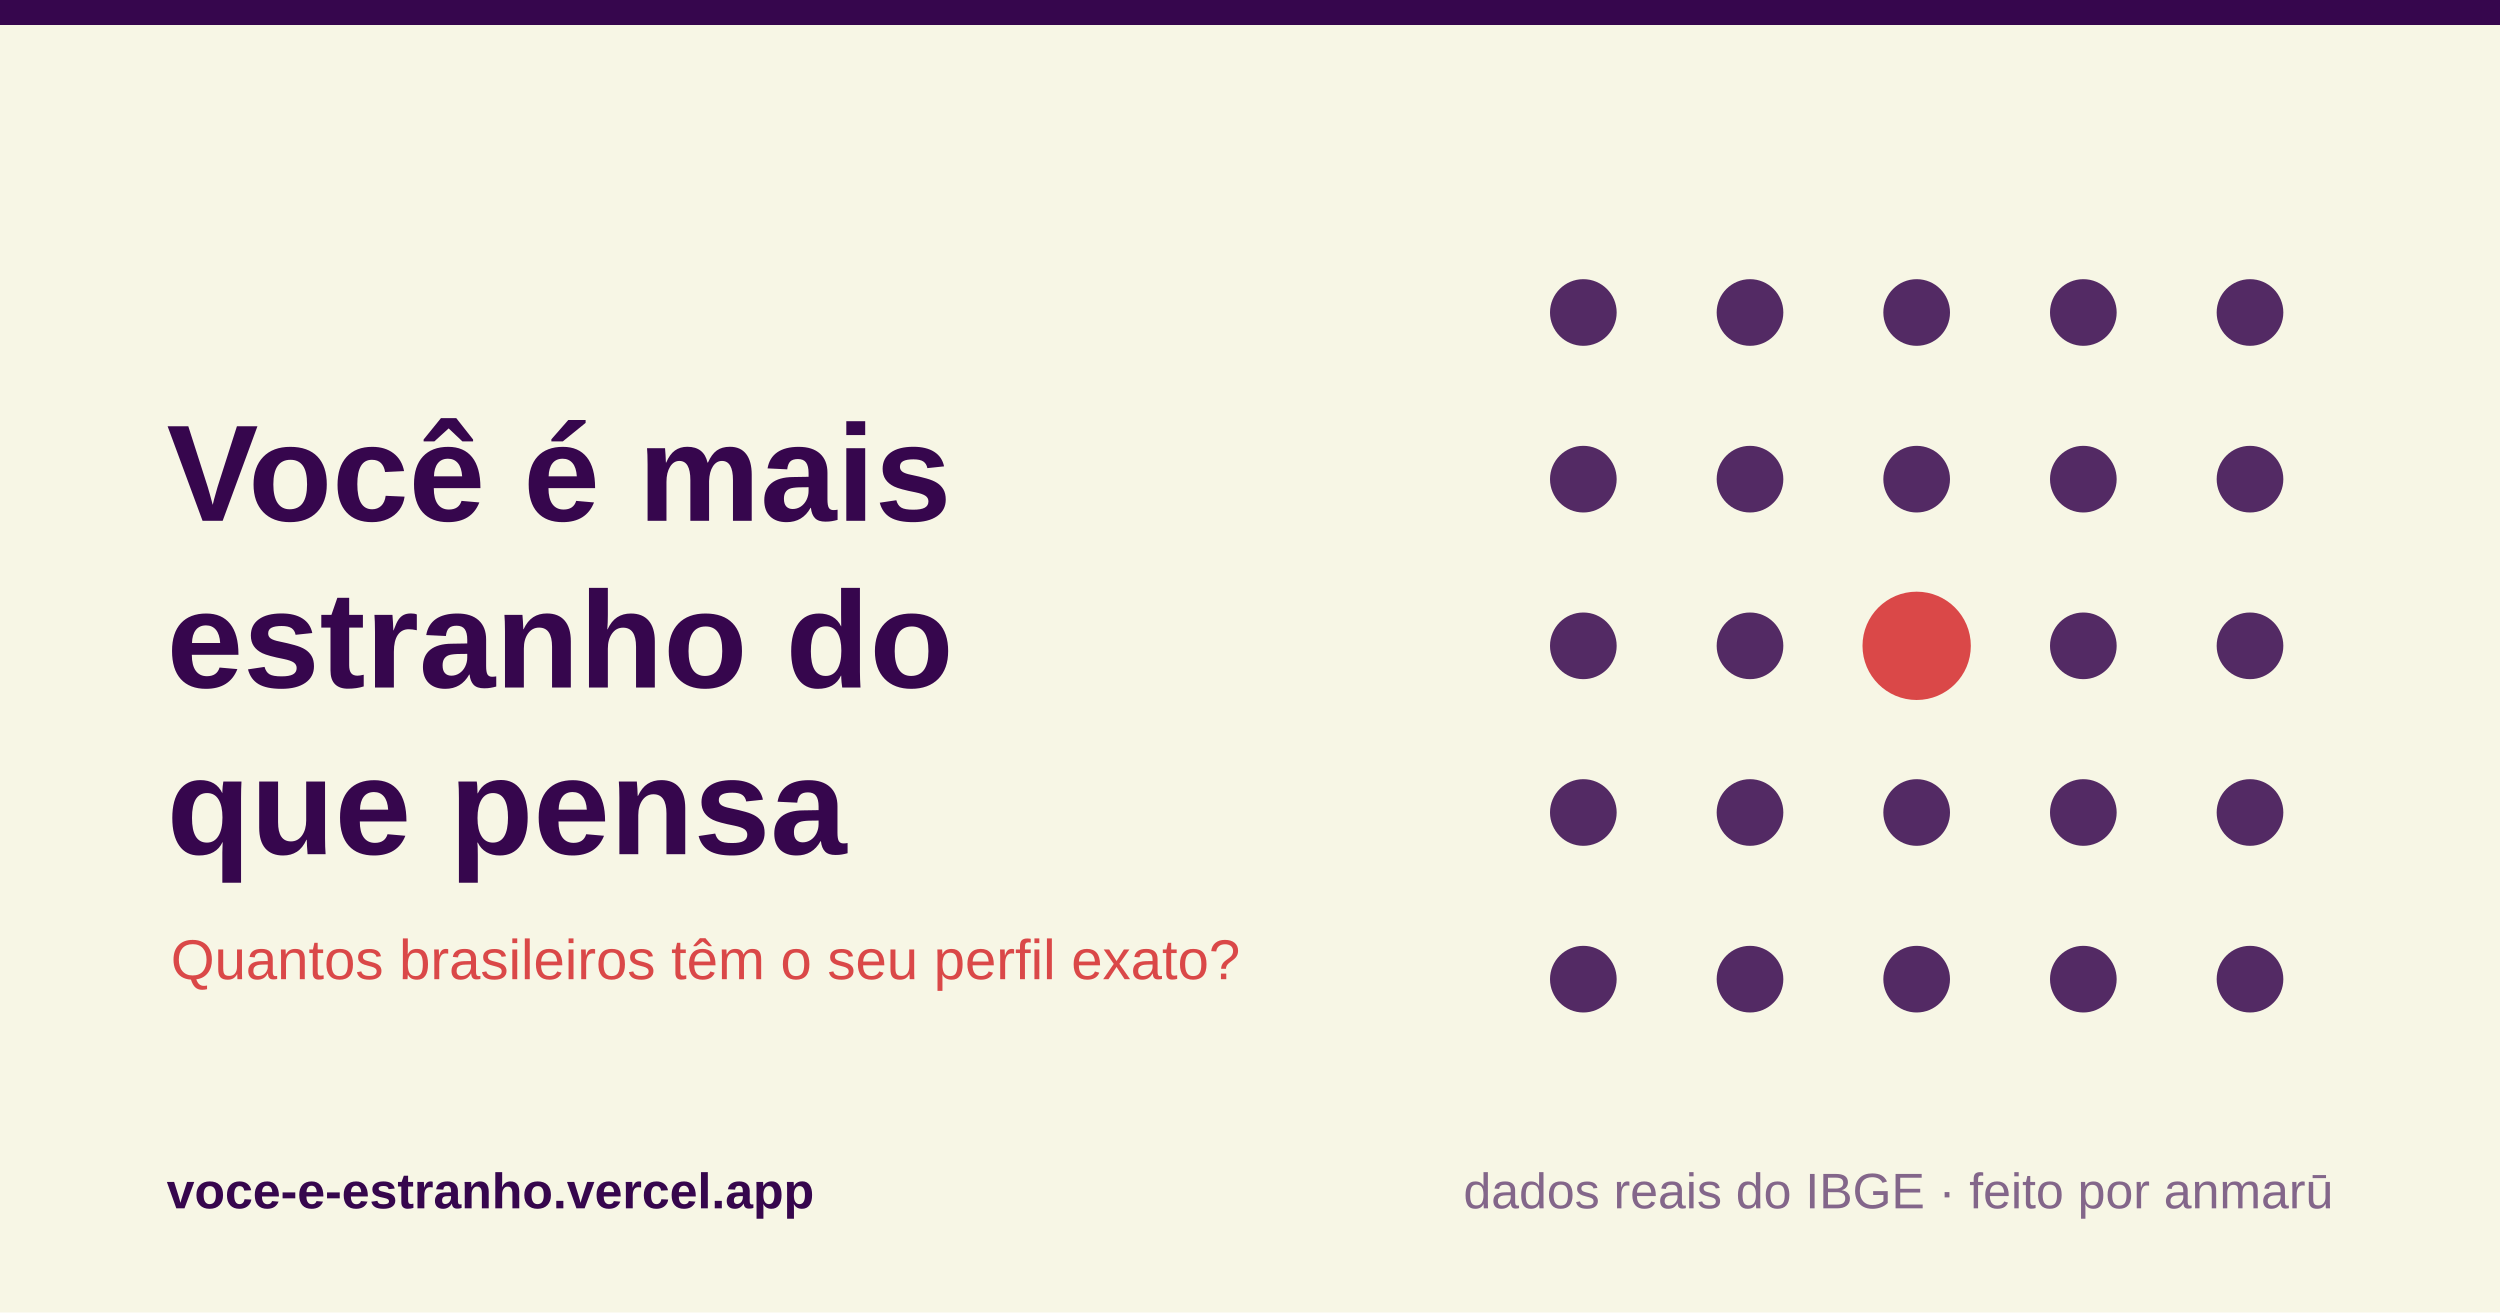
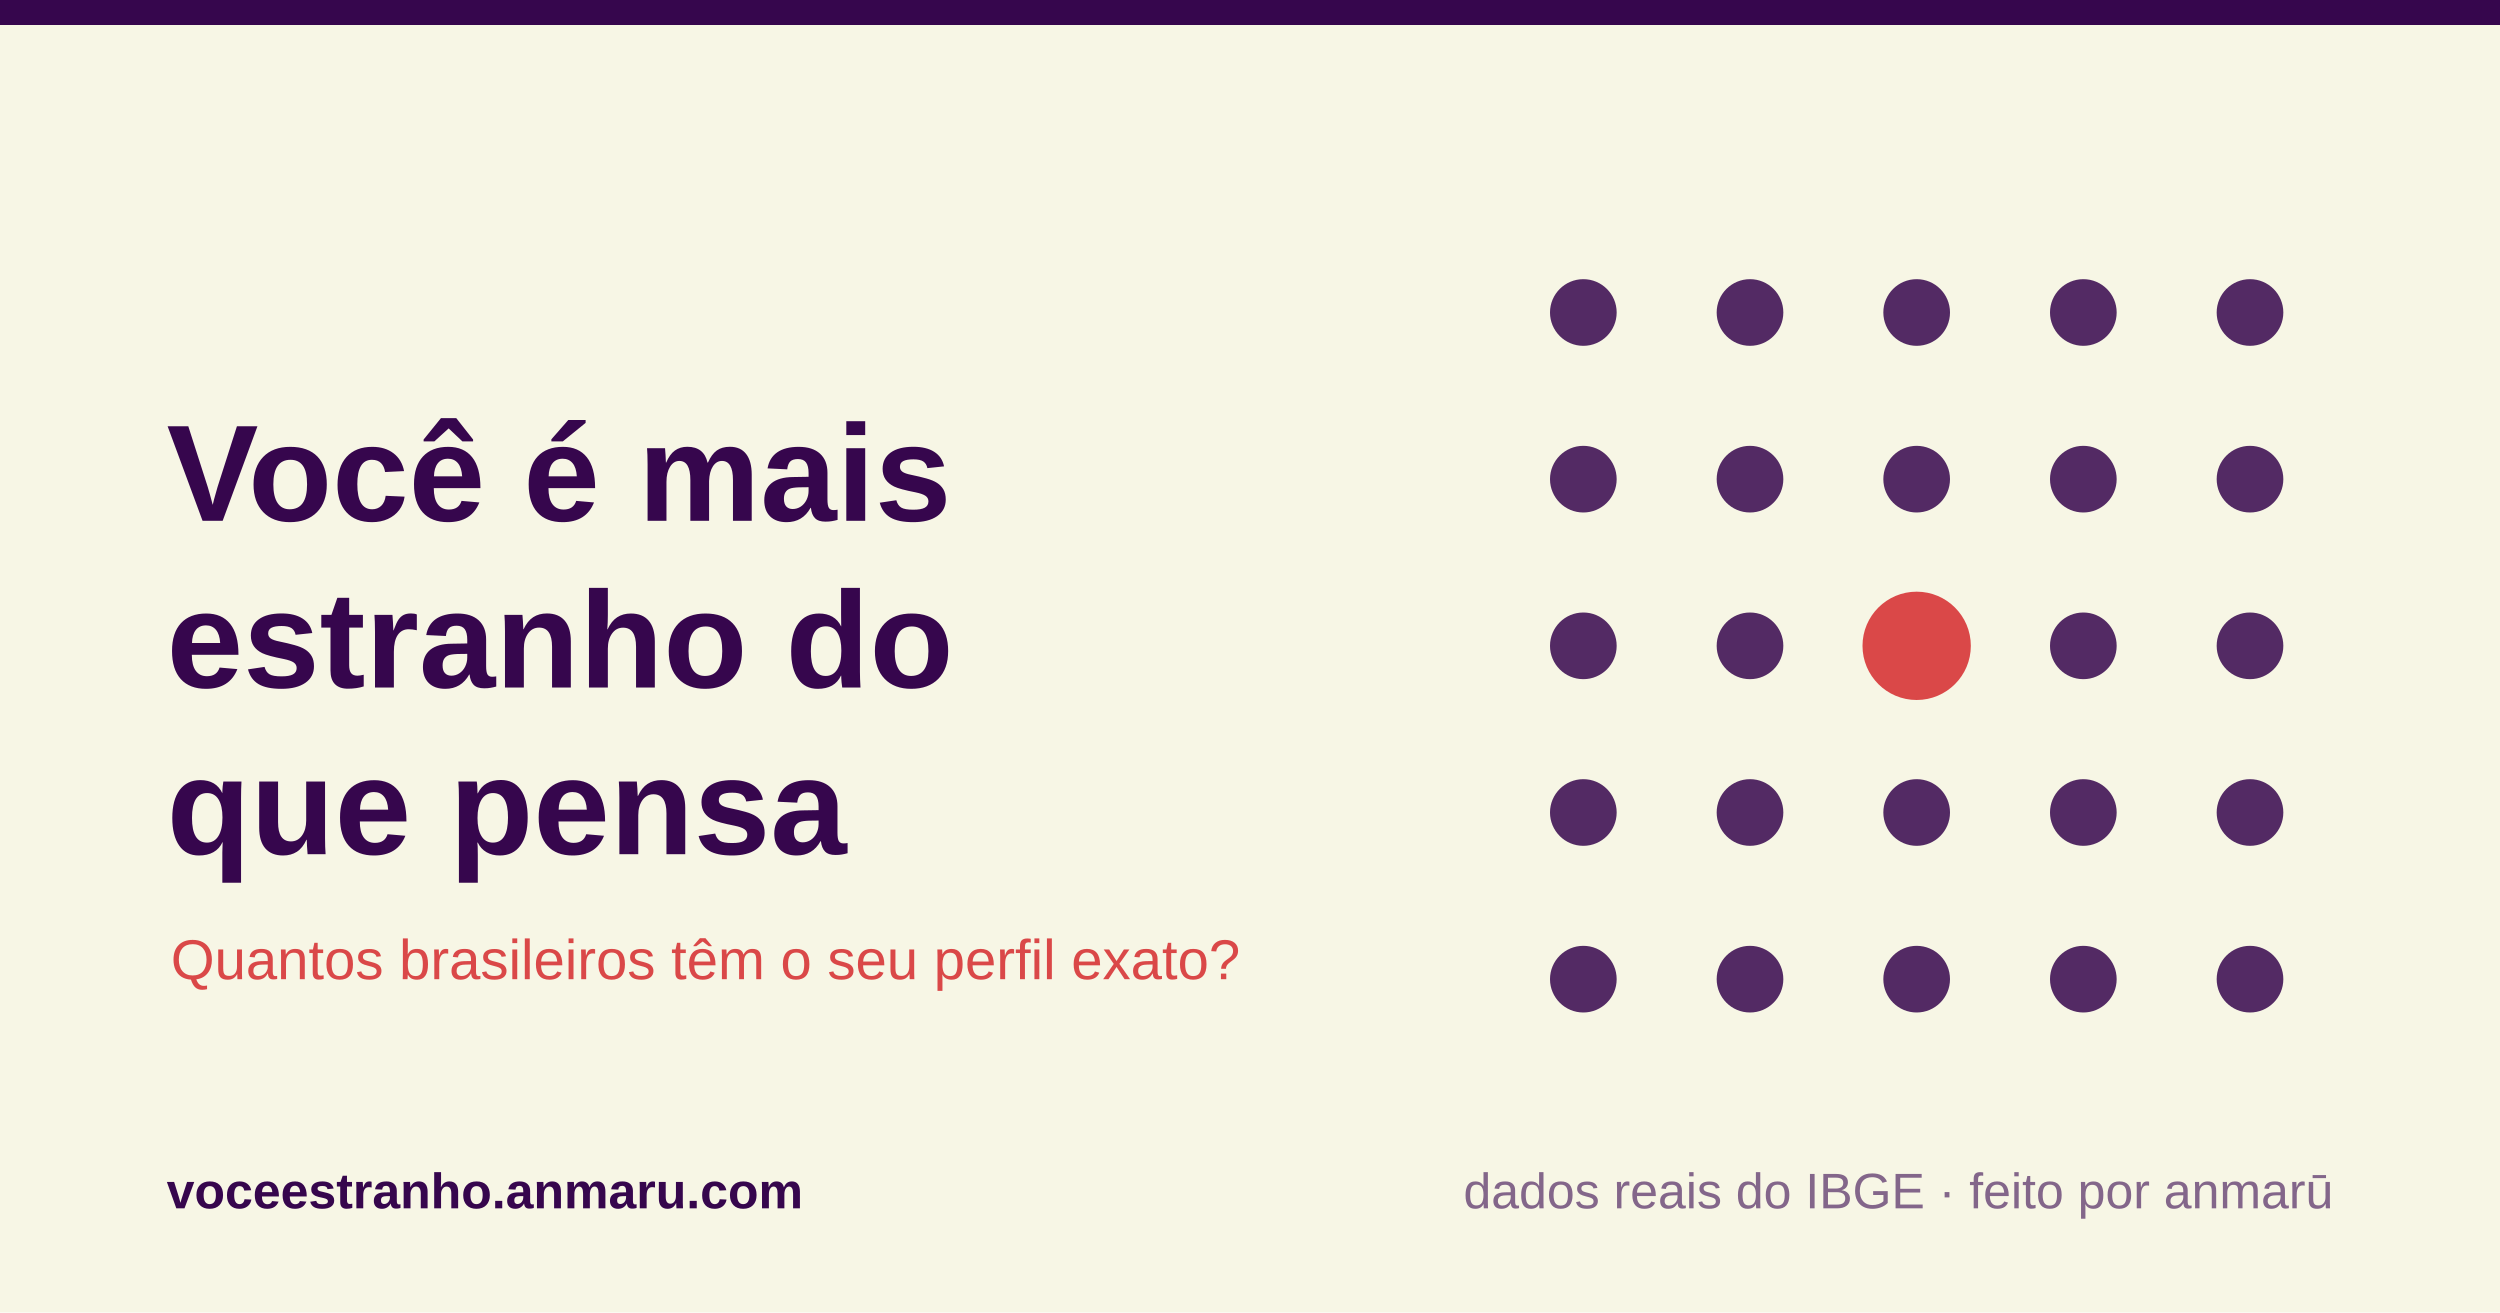
<svg xmlns="http://www.w3.org/2000/svg" width="1200" height="630" viewBox="0 0 1200 630">
  <rect width="1200" height="630" fill="#F7F6E5" />
  <rect x="0" y="0" width="1200" height="12" fill="#36064D" />
  <g transform="translate(760, 150)">
    <g fill="#36064D" opacity="0.85">
      <circle cx="0" cy="0" r="16" />
      <circle cx="80" cy="0" r="16" />
      <circle cx="160" cy="0" r="16" />
      <circle cx="240" cy="0" r="16" />
      <circle cx="320" cy="0" r="16" />
      <circle cx="0" cy="80" r="16" />
      <circle cx="80" cy="80" r="16" />
      <circle cx="160" cy="80" r="16" />
      <circle cx="240" cy="80" r="16" />
      <circle cx="320" cy="80" r="16" />
      <circle cx="0" cy="160" r="16" />
      <circle cx="80" cy="160" r="16" />
      <circle cx="240" cy="160" r="16" />
      <circle cx="320" cy="160" r="16" />
      <circle cx="0" cy="240" r="16" />
      <circle cx="80" cy="240" r="16" />
      <circle cx="160" cy="240" r="16" />
      <circle cx="240" cy="240" r="16" />
      <circle cx="320" cy="240" r="16" />
      <circle cx="0" cy="320" r="16" />
      <circle cx="80" cy="320" r="16" />
      <circle cx="160" cy="320" r="16" />
      <circle cx="240" cy="320" r="16" />
      <circle cx="320" cy="320" r="16" />
    </g>
    <circle cx="160" cy="160" r="26" fill="#DA4848" />
  </g>
  <text x="80" y="250" font-family="Arial, sans-serif" font-size="66" font-weight="800" fill="#36064D">Você é mais</text>
  <text x="80" y="330" font-family="Arial, sans-serif" font-size="66" font-weight="800" fill="#36064D">estranho do</text>
  <text x="80" y="410" font-family="Arial, sans-serif" font-size="66" font-weight="800" fill="#36064D">que pensa</text>
  <text x="82" y="470" font-family="Arial, sans-serif" font-size="27" font-weight="400" fill="#DA4848">Quantos brasileiros têm o seu perfil exato?</text>
-   <text x="80" y="580" font-family="Arial, sans-serif" font-size="24" font-weight="600" fill="#36064D">voce-e-estranho.vercel.app</text>
+   <text x="80" y="580" font-family="Arial, sans-serif" font-size="24" font-weight="600" fill="#36064D">voceestranho.anmaru.com</text>
  <text x="1120" y="580" text-anchor="end" font-family="Arial, sans-serif" font-size="24" font-weight="400" fill="#36064D" opacity="0.6">dados reais do IBGE · feito por anmarū</text>
</svg>
